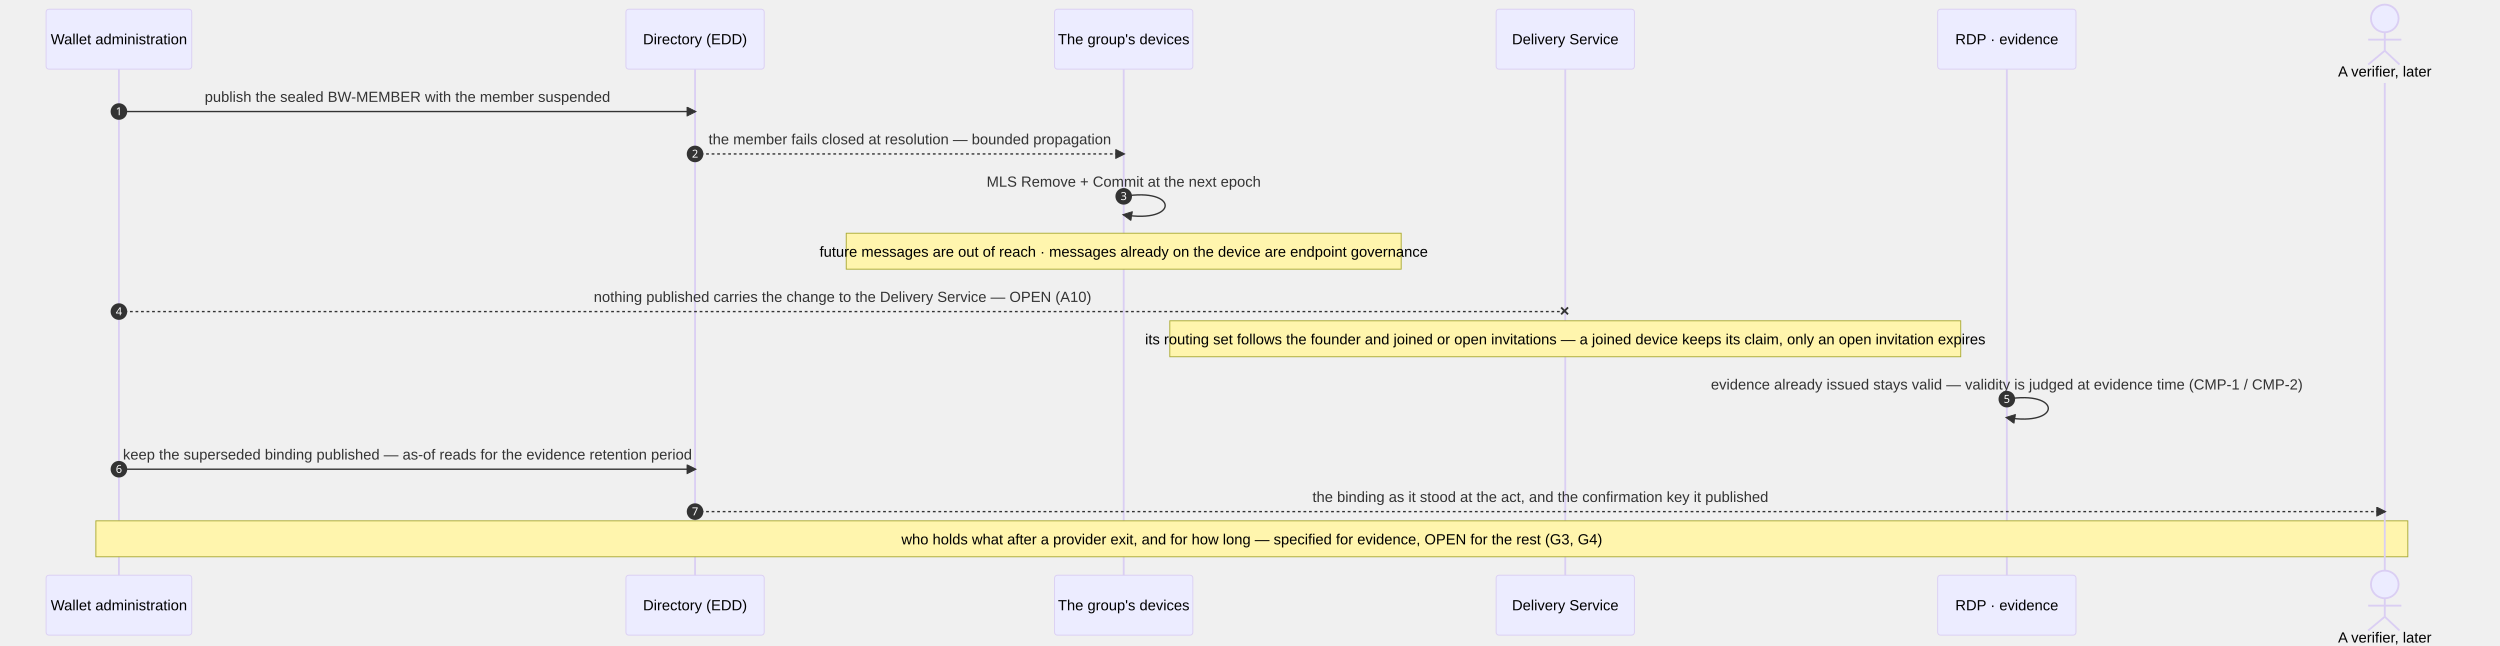
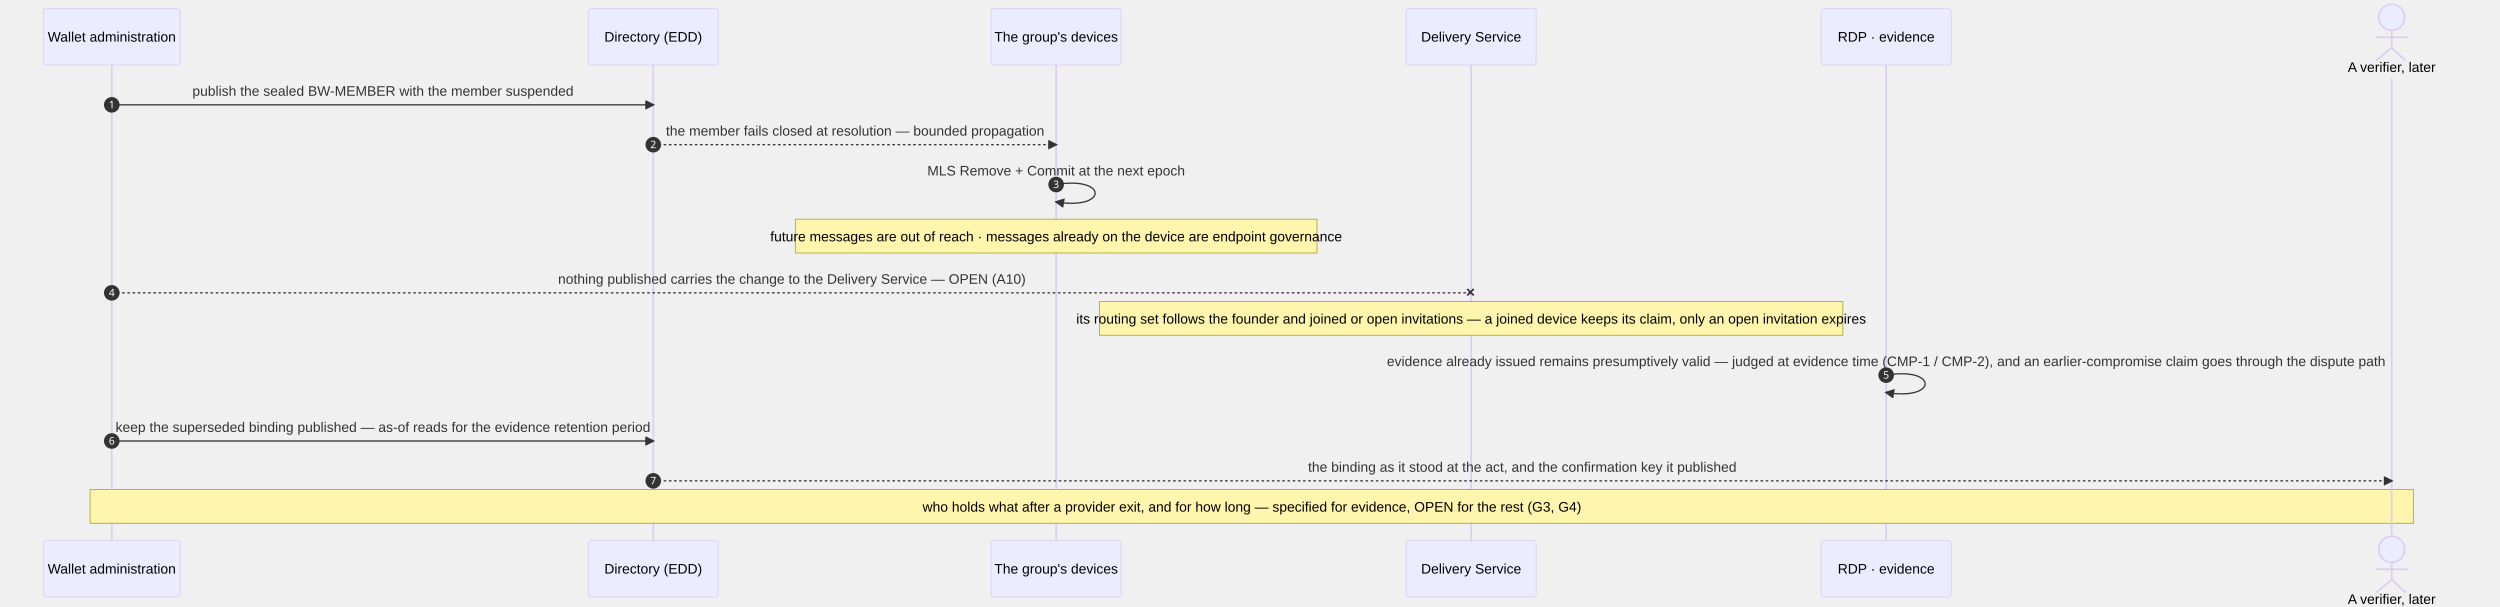
- <svg xmlns="http://www.w3.org/2000/svg" aria-roledescription="sequence" role="graphics-document document" viewBox="-50 -10 2712 700" style="max-width: 2712px; background-color: white;" width="100%" id="my-svg">
+ <svg xmlns="http://www.w3.org/2000/svg" aria-roledescription="sequence" role="graphics-document document" viewBox="-50 -10 2885.5 700" style="max-width: 2885.5px; background-color: white;" width="100%" id="my-svg">
  <g>
    <rect class="actor" ry="3" rx="3" height="65" width="150" stroke="#666" fill="#eaeaea" y="614" x="2052" />
    <text style="text-anchor: middle; font-size: 16px; font-weight: 400;" class="actor" alignment-baseline="central" dominant-baseline="central" y="646.5" x="2127">
      <tspan dy="0" x="2127">RDP · evidence</tspan>
    </text>
  </g>
  <g>
    <rect class="actor" ry="3" rx="3" height="65" width="150" stroke="#666" fill="#eaeaea" y="614" x="1573" />
    <text style="text-anchor: middle; font-size: 16px; font-weight: 400;" class="actor" alignment-baseline="central" dominant-baseline="central" y="646.5" x="1648">
      <tspan dy="0" x="1648">Delivery Service</tspan>
    </text>
  </g>
  <g>
    <rect class="actor" ry="3" rx="3" height="65" width="150" stroke="#666" fill="#eaeaea" y="614" x="1094" />
    <text style="text-anchor: middle; font-size: 16px; font-weight: 400;" class="actor" alignment-baseline="central" dominant-baseline="central" y="646.5" x="1169">
      <tspan dy="0" x="1169">The group's devices</tspan>
    </text>
  </g>
  <g>
    <rect class="actor" ry="3" rx="3" height="65" width="150" stroke="#666" fill="#eaeaea" y="614" x="629" />
    <text style="text-anchor: middle; font-size: 16px; font-weight: 400;" class="actor" alignment-baseline="central" dominant-baseline="central" y="646.5" x="704">
      <tspan dy="0" x="704">Directory (EDD)</tspan>
    </text>
  </g>
  <g>
    <rect class="actor" ry="3" rx="3" height="65" width="158" stroke="#666" fill="#eaeaea" y="614" x="0" />
    <text style="text-anchor: middle; font-size: 16px; font-weight: 400;" class="actor" alignment-baseline="central" dominant-baseline="central" y="646.5" x="79">
      <tspan dy="0" x="79">Wallet administration</tspan>
    </text>
  </g>
  <g>
    <line stroke="#999" stroke-width="0.5px" class="200" y2="614" x2="2127" y1="5" x1="2127" id="actor4" />
    <g id="root-4">
      <rect class="actor" ry="3" rx="3" height="65" width="150" stroke="#666" fill="#eaeaea" y="0" x="2052" />
      <text style="text-anchor: middle; font-size: 16px; font-weight: 400;" class="actor" alignment-baseline="central" dominant-baseline="central" y="32.5" x="2127">
        <tspan dy="0" x="2127">RDP · evidence</tspan>
      </text>
    </g>
  </g>
  <g>
    <line stroke="#999" stroke-width="0.5px" class="200" y2="614" x2="1648" y1="5" x1="1648" id="actor3" />
    <g id="root-3">
      <rect class="actor" ry="3" rx="3" height="65" width="150" stroke="#666" fill="#eaeaea" y="0" x="1573" />
      <text style="text-anchor: middle; font-size: 16px; font-weight: 400;" class="actor" alignment-baseline="central" dominant-baseline="central" y="32.5" x="1648">
        <tspan dy="0" x="1648">Delivery Service</tspan>
      </text>
    </g>
  </g>
  <g>
    <line stroke="#999" stroke-width="0.5px" class="200" y2="614" x2="1169" y1="5" x1="1169" id="actor2" />
    <g id="root-2">
      <rect class="actor" ry="3" rx="3" height="65" width="150" stroke="#666" fill="#eaeaea" y="0" x="1094" />
      <text style="text-anchor: middle; font-size: 16px; font-weight: 400;" class="actor" alignment-baseline="central" dominant-baseline="central" y="32.5" x="1169">
        <tspan dy="0" x="1169">The group's devices</tspan>
      </text>
    </g>
  </g>
  <g>
    <line stroke="#999" stroke-width="0.5px" class="200" y2="614" x2="704" y1="5" x1="704" id="actor1" />
    <g id="root-1">
      <rect class="actor" ry="3" rx="3" height="65" width="150" stroke="#666" fill="#eaeaea" y="0" x="629" />
      <text style="text-anchor: middle; font-size: 16px; font-weight: 400;" class="actor" alignment-baseline="central" dominant-baseline="central" y="32.5" x="704">
        <tspan dy="0" x="704">Directory (EDD)</tspan>
      </text>
    </g>
  </g>
  <g>
    <line stroke="#999" stroke-width="0.5px" class="200" y2="614" x2="79" y1="5" x1="79" id="actor0" />
    <g id="root-0">
      <rect class="actor" ry="3" rx="3" height="65" width="158" stroke="#666" fill="#eaeaea" y="0" x="0" />
      <text style="text-anchor: middle; font-size: 16px; font-weight: 400;" class="actor" alignment-baseline="central" dominant-baseline="central" y="32.5" x="79">
        <tspan dy="0" x="79">Wallet administration</tspan>
      </text>
    </g>
  </g>
  <style>#my-svg{font-family:"trebuchet ms",verdana,arial,sans-serif;font-size:16px;fill:#333;}#my-svg .error-icon{fill:#552222;}#my-svg .error-text{fill:#552222;stroke:#552222;}#my-svg .edge-thickness-normal{stroke-width:2px;}#my-svg .edge-thickness-thick{stroke-width:3.5px;}#my-svg .edge-pattern-solid{stroke-dasharray:0;}#my-svg .edge-pattern-dashed{stroke-dasharray:3;}#my-svg .edge-pattern-dotted{stroke-dasharray:2;}#my-svg .marker{fill:#333333;stroke:#333333;}#my-svg .marker.cross{stroke:#333333;}#my-svg svg{font-family:"trebuchet ms",verdana,arial,sans-serif;font-size:16px;}#my-svg .actor{stroke:hsl(259.626, 59.777%, 87.902%);fill:#ECECFF;}#my-svg text.actor&gt;tspan{fill:black;stroke:none;}#my-svg .actor-line{stroke:grey;}#my-svg .messageLine0{stroke-width:1.5;stroke-dasharray:none;stroke:#333;}#my-svg .messageLine1{stroke-width:1.5;stroke-dasharray:2,2;stroke:#333;}#my-svg #arrowhead path{fill:#333;stroke:#333;}#my-svg .sequenceNumber{fill:white;}#my-svg #sequencenumber{fill:#333;}#my-svg #crosshead path{fill:#333;stroke:#333;}#my-svg .messageText{fill:#333;stroke:none;}#my-svg .labelBox{stroke:hsl(259.626, 59.777%, 87.902%);fill:#ECECFF;}#my-svg .labelText,#my-svg .labelText&gt;tspan{fill:black;stroke:none;}#my-svg .loopText,#my-svg .loopText&gt;tspan{fill:black;stroke:none;}#my-svg .loopLine{stroke-width:2px;stroke-dasharray:2,2;stroke:hsl(259.626, 59.777%, 87.902%);fill:hsl(259.626, 59.777%, 87.902%);}#my-svg .note{stroke:#aaaa33;fill:#fff5ad;}#my-svg .noteText,#my-svg .noteText&gt;tspan{fill:black;stroke:none;}#my-svg .activation0{fill:#f4f4f4;stroke:#666;}#my-svg .activation1{fill:#f4f4f4;stroke:#666;}#my-svg .activation2{fill:#f4f4f4;stroke:#666;}#my-svg .actorPopupMenu{position:absolute;}#my-svg .actorPopupMenuPanel{position:absolute;fill:#ECECFF;box-shadow:0px 8px 16px 0px rgba(0,0,0,0.2);filter:drop-shadow(3px 5px 2px rgb(0 0 0 / 0.4));}#my-svg .actor-man line{stroke:hsl(259.626, 59.777%, 87.902%);fill:#ECECFF;}#my-svg .actor-man circle,#my-svg line{stroke:hsl(259.626, 59.777%, 87.902%);fill:#ECECFF;stroke-width:2px;}#my-svg :root{--mermaid-font-family:"trebuchet ms",verdana,arial,sans-serif;}</style>
  <g />
  <defs>
    <symbol height="24" width="24" id="computer">
      <path d="M2 2v13h20v-13h-20zm18 11h-16v-9h16v9zm-10.228 6l.466-1h3.524l.467 1h-4.457zm14.228 3h-24l2-6h2.104l-1.33 4h18.45l-1.297-4h2.073l2 6zm-5-10h-14v-7h14v7z" transform="scale(.5)" />
    </symbol>
  </defs>
  <defs>
    <symbol clip-rule="evenodd" fill-rule="evenodd" id="database">
      <path d="M12.258.001l.256.004.255.005.253.008.251.01.249.012.247.015.246.016.242.019.241.02.239.023.236.024.233.027.231.028.229.031.225.032.223.034.22.036.217.038.214.04.211.041.208.043.205.045.201.046.198.048.194.05.191.051.187.053.183.054.18.056.175.057.172.059.168.06.163.061.16.063.155.064.15.066.074.033.073.033.071.034.07.034.069.035.068.035.067.035.066.035.064.036.064.036.062.036.06.036.06.037.058.037.058.037.055.038.055.038.053.038.052.038.051.039.05.039.048.039.047.039.045.04.044.04.043.04.041.04.04.041.039.041.037.041.036.041.034.041.033.042.032.042.03.042.029.042.027.042.026.043.024.043.023.043.021.043.02.043.018.044.017.043.015.044.013.044.012.044.011.045.009.044.007.045.006.045.004.045.002.045.001.045v17l-.001.045-.002.045-.004.045-.006.045-.007.045-.009.044-.011.045-.012.044-.013.044-.015.044-.017.043-.018.044-.02.043-.021.043-.023.043-.024.043-.026.043-.027.042-.029.042-.03.042-.032.042-.033.042-.034.041-.036.041-.037.041-.039.041-.04.041-.041.04-.043.04-.044.04-.045.04-.047.039-.048.039-.05.039-.051.039-.052.038-.053.038-.055.038-.055.038-.058.037-.058.037-.06.037-.06.036-.062.036-.064.036-.064.036-.066.035-.067.035-.068.035-.069.035-.07.034-.071.034-.073.033-.074.033-.15.066-.155.064-.16.063-.163.061-.168.06-.172.059-.175.057-.18.056-.183.054-.187.053-.191.051-.194.05-.198.048-.201.046-.205.045-.208.043-.211.041-.214.04-.217.038-.22.036-.223.034-.225.032-.229.031-.231.028-.233.027-.236.024-.239.023-.241.02-.242.019-.246.016-.247.015-.249.012-.251.01-.253.008-.255.005-.256.004-.258.001-.258-.001-.256-.004-.255-.005-.253-.008-.251-.01-.249-.012-.247-.015-.245-.016-.243-.019-.241-.02-.238-.023-.236-.024-.234-.027-.231-.028-.228-.031-.226-.032-.223-.034-.22-.036-.217-.038-.214-.04-.211-.041-.208-.043-.204-.045-.201-.046-.198-.048-.195-.05-.19-.051-.187-.053-.184-.054-.179-.056-.176-.057-.172-.059-.167-.06-.164-.061-.159-.063-.155-.064-.151-.066-.074-.033-.072-.033-.072-.034-.07-.034-.069-.035-.068-.035-.067-.035-.066-.035-.064-.036-.063-.036-.062-.036-.061-.036-.06-.037-.058-.037-.057-.037-.056-.038-.055-.038-.053-.038-.052-.038-.051-.039-.049-.039-.049-.039-.046-.039-.046-.04-.044-.04-.043-.04-.041-.04-.04-.041-.039-.041-.037-.041-.036-.041-.034-.041-.033-.042-.032-.042-.03-.042-.029-.042-.027-.042-.026-.043-.024-.043-.023-.043-.021-.043-.02-.043-.018-.044-.017-.043-.015-.044-.013-.044-.012-.044-.011-.045-.009-.044-.007-.045-.006-.045-.004-.045-.002-.045-.001-.045v-17l.001-.045.002-.045.004-.045.006-.045.007-.045.009-.044.011-.045.012-.044.013-.044.015-.044.017-.043.018-.044.02-.043.021-.043.023-.043.024-.043.026-.043.027-.042.029-.042.03-.042.032-.042.033-.042.034-.041.036-.041.037-.041.039-.041.04-.041.041-.04.043-.04.044-.04.046-.04.046-.039.049-.039.049-.039.051-.039.052-.038.053-.038.055-.038.056-.038.057-.037.058-.037.06-.037.061-.036.062-.036.063-.036.064-.036.066-.035.067-.035.068-.035.069-.035.07-.034.072-.034.072-.033.074-.033.151-.066.155-.064.159-.063.164-.061.167-.06.172-.059.176-.057.179-.056.184-.054.187-.053.19-.051.195-.05.198-.048.201-.046.204-.045.208-.043.211-.041.214-.04.217-.038.22-.036.223-.034.226-.032.228-.031.231-.028.234-.027.236-.024.238-.023.241-.02.243-.019.245-.016.247-.015.249-.012.251-.01.253-.008.255-.005.256-.004.258-.001.258.001zm-9.258 20.499v.01l.001.021.003.021.004.022.005.021.006.022.007.022.009.023.01.022.011.023.012.023.013.023.015.023.016.024.017.023.018.024.019.024.021.024.022.025.023.024.024.025.052.049.056.05.061.051.066.051.07.051.075.051.079.052.084.052.088.052.092.052.097.052.102.051.105.052.11.052.114.051.119.051.123.051.127.05.131.05.135.05.139.048.144.049.147.047.152.047.155.047.16.045.163.045.167.043.171.043.176.041.178.041.183.039.187.039.19.037.194.035.197.035.202.033.204.031.209.03.212.029.216.027.219.025.222.024.226.021.23.02.233.018.236.016.24.015.243.012.246.01.249.008.253.005.256.004.259.001.26-.001.257-.004.254-.005.25-.008.247-.011.244-.012.241-.014.237-.016.233-.018.231-.021.226-.021.224-.024.22-.026.216-.027.212-.028.21-.031.205-.031.202-.034.198-.034.194-.036.191-.037.187-.039.183-.04.179-.04.175-.042.172-.043.168-.044.163-.045.16-.046.155-.046.152-.047.148-.048.143-.049.139-.049.136-.05.131-.05.126-.05.123-.051.118-.052.114-.051.11-.052.106-.052.101-.052.096-.052.092-.052.088-.053.083-.051.079-.052.074-.052.07-.051.065-.051.06-.051.056-.05.051-.05.023-.024.023-.025.021-.024.02-.024.019-.024.018-.024.017-.024.015-.023.014-.024.013-.023.012-.023.01-.023.01-.022.008-.022.006-.022.006-.022.004-.022.004-.021.001-.021.001-.021v-4.127l-.077.055-.08.053-.083.054-.085.053-.087.052-.09.052-.093.051-.095.05-.097.05-.1.049-.102.049-.105.048-.106.047-.109.047-.111.046-.114.045-.115.045-.118.044-.12.043-.122.042-.124.042-.126.041-.128.04-.13.04-.132.038-.134.038-.135.037-.138.037-.139.035-.142.035-.143.034-.144.033-.147.032-.148.031-.15.03-.151.03-.153.029-.154.027-.156.027-.158.026-.159.025-.161.024-.162.023-.163.022-.165.021-.166.02-.167.019-.169.018-.169.017-.171.016-.173.015-.173.014-.175.013-.175.012-.177.011-.178.01-.179.008-.179.008-.181.006-.182.005-.182.004-.184.003-.184.002h-.37l-.184-.002-.184-.003-.182-.004-.182-.005-.181-.006-.179-.008-.179-.008-.178-.01-.176-.011-.176-.012-.175-.013-.173-.014-.172-.015-.171-.016-.17-.017-.169-.018-.167-.019-.166-.02-.165-.021-.163-.022-.162-.023-.161-.024-.159-.025-.157-.026-.156-.027-.155-.027-.153-.029-.151-.03-.15-.03-.148-.031-.146-.032-.145-.033-.143-.034-.141-.035-.14-.035-.137-.037-.136-.037-.134-.038-.132-.038-.13-.04-.128-.04-.126-.041-.124-.042-.122-.042-.12-.044-.117-.043-.116-.045-.113-.045-.112-.046-.109-.047-.106-.047-.105-.048-.102-.049-.1-.049-.097-.05-.095-.05-.093-.052-.09-.051-.087-.052-.085-.053-.083-.054-.08-.054-.077-.054v4.127zm0-5.654v.011l.001.021.003.021.004.021.005.022.006.022.007.022.009.022.01.022.011.023.012.023.013.023.015.024.016.023.017.024.018.024.019.024.021.024.022.024.023.025.024.024.052.05.056.05.061.05.066.051.07.051.075.052.079.051.084.052.088.052.092.052.097.052.102.052.105.052.11.051.114.051.119.052.123.05.127.051.131.05.135.049.139.049.144.048.147.048.152.047.155.046.16.045.163.045.167.044.171.042.176.042.178.04.183.04.187.038.19.037.194.036.197.034.202.033.204.032.209.03.212.028.216.027.219.025.222.024.226.022.23.02.233.018.236.016.24.014.243.012.246.01.249.008.253.006.256.003.259.001.26-.001.257-.003.254-.006.25-.008.247-.01.244-.012.241-.015.237-.016.233-.018.231-.02.226-.022.224-.024.22-.025.216-.027.212-.029.21-.03.205-.032.202-.033.198-.035.194-.036.191-.037.187-.039.183-.039.179-.041.175-.042.172-.043.168-.044.163-.045.16-.045.155-.047.152-.047.148-.048.143-.048.139-.05.136-.049.131-.05.126-.051.123-.051.118-.051.114-.052.11-.052.106-.052.101-.052.096-.052.092-.052.088-.052.083-.052.079-.052.074-.051.07-.052.065-.051.06-.05.056-.051.051-.049.023-.025.023-.024.021-.025.02-.024.019-.024.018-.024.017-.024.015-.023.014-.023.013-.024.012-.022.01-.023.01-.023.008-.022.006-.022.006-.022.004-.021.004-.022.001-.021.001-.021v-4.139l-.077.054-.08.054-.083.054-.085.052-.087.053-.09.051-.093.051-.095.051-.097.05-.1.049-.102.049-.105.048-.106.047-.109.047-.111.046-.114.045-.115.044-.118.044-.12.044-.122.042-.124.042-.126.041-.128.04-.13.039-.132.039-.134.038-.135.037-.138.036-.139.036-.142.035-.143.033-.144.033-.147.033-.148.031-.15.03-.151.03-.153.028-.154.028-.156.027-.158.026-.159.025-.161.024-.162.023-.163.022-.165.021-.166.02-.167.019-.169.018-.169.017-.171.016-.173.015-.173.014-.175.013-.175.012-.177.011-.178.009-.179.009-.179.007-.181.007-.182.005-.182.004-.184.003-.184.002h-.37l-.184-.002-.184-.003-.182-.004-.182-.005-.181-.007-.179-.007-.179-.009-.178-.009-.176-.011-.176-.012-.175-.013-.173-.014-.172-.015-.171-.016-.17-.017-.169-.018-.167-.019-.166-.02-.165-.021-.163-.022-.162-.023-.161-.024-.159-.025-.157-.026-.156-.027-.155-.028-.153-.028-.151-.03-.15-.03-.148-.031-.146-.033-.145-.033-.143-.033-.141-.035-.14-.036-.137-.036-.136-.037-.134-.038-.132-.039-.13-.039-.128-.04-.126-.041-.124-.042-.122-.043-.12-.043-.117-.044-.116-.044-.113-.046-.112-.046-.109-.046-.106-.047-.105-.048-.102-.049-.1-.049-.097-.05-.095-.051-.093-.051-.09-.051-.087-.053-.085-.052-.083-.054-.08-.054-.077-.054v4.139zm0-5.666v.011l.001.02.003.022.004.021.005.022.006.021.007.022.009.023.01.022.011.023.012.023.013.023.015.023.016.024.017.024.018.023.019.024.021.025.022.024.023.024.024.025.052.05.056.05.061.05.066.051.07.051.075.052.079.051.084.052.088.052.092.052.097.052.102.052.105.051.11.052.114.051.119.051.123.051.127.05.131.05.135.05.139.049.144.048.147.048.152.047.155.046.16.045.163.045.167.043.171.043.176.042.178.04.183.04.187.038.19.037.194.036.197.034.202.033.204.032.209.03.212.028.216.027.219.025.222.024.226.021.23.02.233.018.236.017.24.014.243.012.246.01.249.008.253.006.256.003.259.001.26-.001.257-.003.254-.006.25-.008.247-.01.244-.013.241-.014.237-.016.233-.018.231-.02.226-.022.224-.024.22-.025.216-.027.212-.029.21-.03.205-.032.202-.033.198-.035.194-.036.191-.037.187-.039.183-.039.179-.041.175-.042.172-.043.168-.044.163-.045.16-.045.155-.047.152-.047.148-.048.143-.049.139-.049.136-.049.131-.051.126-.05.123-.051.118-.052.114-.051.11-.052.106-.052.101-.052.096-.052.092-.052.088-.052.083-.052.079-.052.074-.052.07-.051.065-.051.06-.051.056-.05.051-.049.023-.025.023-.025.021-.024.02-.024.019-.024.018-.024.017-.024.015-.023.014-.024.013-.023.012-.023.01-.022.01-.023.008-.022.006-.022.006-.022.004-.022.004-.021.001-.021.001-.021v-4.153l-.077.054-.08.054-.083.053-.085.053-.087.053-.09.051-.093.051-.095.051-.097.05-.1.049-.102.048-.105.048-.106.048-.109.046-.111.046-.114.046-.115.044-.118.044-.12.043-.122.043-.124.042-.126.041-.128.04-.13.039-.132.039-.134.038-.135.037-.138.036-.139.036-.142.034-.143.034-.144.033-.147.032-.148.032-.15.03-.151.03-.153.028-.154.028-.156.027-.158.026-.159.024-.161.024-.162.023-.163.023-.165.021-.166.02-.167.019-.169.018-.169.017-.171.016-.173.015-.173.014-.175.013-.175.012-.177.01-.178.01-.179.009-.179.007-.181.006-.182.006-.182.004-.184.003-.184.001-.185.001-.185-.001-.184-.001-.184-.003-.182-.004-.182-.006-.181-.006-.179-.007-.179-.009-.178-.01-.176-.01-.176-.012-.175-.013-.173-.014-.172-.015-.171-.016-.17-.017-.169-.018-.167-.019-.166-.02-.165-.021-.163-.023-.162-.023-.161-.024-.159-.024-.157-.026-.156-.027-.155-.028-.153-.028-.151-.03-.15-.03-.148-.032-.146-.032-.145-.033-.143-.034-.141-.034-.14-.036-.137-.036-.136-.037-.134-.038-.132-.039-.13-.039-.128-.041-.126-.041-.124-.041-.122-.043-.12-.043-.117-.044-.116-.044-.113-.046-.112-.046-.109-.046-.106-.048-.105-.048-.102-.048-.1-.05-.097-.049-.095-.051-.093-.051-.09-.052-.087-.052-.085-.053-.083-.053-.08-.054-.077-.054v4.153zm8.74-8.179l-.257.004-.254.005-.25.008-.247.011-.244.012-.241.014-.237.016-.233.018-.231.021-.226.022-.224.023-.22.026-.216.027-.212.028-.21.031-.205.032-.202.033-.198.034-.194.036-.191.038-.187.038-.183.04-.179.041-.175.042-.172.043-.168.043-.163.045-.16.046-.155.046-.152.048-.148.048-.143.048-.139.049-.136.05-.131.05-.126.051-.123.051-.118.051-.114.052-.11.052-.106.052-.101.052-.096.052-.092.052-.088.052-.083.052-.079.052-.074.051-.07.052-.065.051-.06.05-.056.05-.051.05-.023.025-.023.024-.021.024-.02.025-.019.024-.018.024-.017.023-.015.024-.014.023-.013.023-.012.023-.01.023-.01.022-.008.022-.006.023-.006.021-.004.022-.004.021-.001.021-.001.021.001.021.001.021.004.021.004.022.006.021.006.023.008.022.01.022.01.023.012.023.013.023.014.023.015.024.017.023.018.024.019.024.02.025.021.024.023.024.023.025.051.05.056.05.06.05.065.051.07.052.074.051.079.052.083.052.088.052.092.052.096.052.101.052.106.052.11.052.114.052.118.051.123.051.126.051.131.05.136.05.139.049.143.048.148.048.152.048.155.046.16.046.163.045.168.043.172.043.175.042.179.041.183.04.187.038.191.038.194.036.198.034.202.033.205.032.21.031.212.028.216.027.22.026.224.023.226.022.231.021.233.018.237.016.241.014.244.012.247.011.25.008.254.005.257.004.26.001.26-.001.257-.004.254-.005.25-.008.247-.011.244-.012.241-.014.237-.016.233-.018.231-.021.226-.022.224-.023.22-.026.216-.027.212-.028.21-.031.205-.032.202-.033.198-.034.194-.036.191-.038.187-.038.183-.04.179-.041.175-.042.172-.043.168-.043.163-.045.16-.046.155-.046.152-.048.148-.048.143-.048.139-.049.136-.05.131-.05.126-.051.123-.051.118-.051.114-.052.11-.052.106-.052.101-.052.096-.052.092-.052.088-.052.083-.052.079-.052.074-.051.07-.052.065-.051.06-.05.056-.05.051-.05.023-.025.023-.024.021-.024.02-.025.019-.024.018-.024.017-.023.015-.024.014-.023.013-.023.012-.023.01-.023.01-.022.008-.022.006-.023.006-.021.004-.022.004-.021.001-.021.001-.021-.001-.021-.001-.021-.004-.021-.004-.022-.006-.021-.006-.023-.008-.022-.01-.022-.01-.023-.012-.023-.013-.023-.014-.023-.015-.024-.017-.023-.018-.024-.019-.024-.02-.025-.021-.024-.023-.024-.023-.025-.051-.05-.056-.05-.06-.05-.065-.051-.07-.052-.074-.051-.079-.052-.083-.052-.088-.052-.092-.052-.096-.052-.101-.052-.106-.052-.11-.052-.114-.052-.118-.051-.123-.051-.126-.051-.131-.05-.136-.05-.139-.049-.143-.048-.148-.048-.152-.048-.155-.046-.16-.046-.163-.045-.168-.043-.172-.043-.175-.042-.179-.041-.183-.04-.187-.038-.191-.038-.194-.036-.198-.034-.202-.033-.205-.032-.21-.031-.212-.028-.216-.027-.22-.026-.224-.023-.226-.022-.231-.021-.233-.018-.237-.016-.241-.014-.244-.012-.247-.011-.25-.008-.254-.005-.257-.004-.26-.001-.26.001z" transform="scale(.5)" />
    </symbol>
  </defs>
  <defs>
    <symbol height="24" width="24" id="clock">
      <path d="M12 2c5.514 0 10 4.486 10 10s-4.486 10-10 10-10-4.486-10-10 4.486-10 10-10zm0-2c-6.627 0-12 5.373-12 12s5.373 12 12 12 12-5.373 12-12-5.373-12-12-12zm5.848 12.459c.202.038.202.333.001.372-1.907.361-6.045 1.111-6.547 1.111-.719 0-1.301-.582-1.301-1.301 0-.512.77-5.447 1.125-7.445.034-.192.312-.181.343.014l.985 6.238 5.394 1.011z" transform="scale(.5)" />
    </symbol>
  </defs>
  <defs>
    <marker orient="auto" markerHeight="12" markerWidth="12" markerUnits="userSpaceOnUse" refY="5" refX="9" id="arrowhead">
      <path d="M 0 0 L 10 5 L 0 10 z" />
    </marker>
  </defs>
  <defs>
    <marker refY="5" refX="4" orient="auto" markerHeight="8" markerWidth="15" id="crosshead">
      <path style="stroke-dasharray: 0, 0;" d="M 1,2 L 6,7 M 6,2 L 1,7" stroke-width="1pt" stroke="#000000" fill="none" />
    </marker>
  </defs>
  <defs>
    <marker orient="auto" markerHeight="28" markerWidth="20" refY="7" refX="18" id="filled-head">
      <path d="M 18,7 L9,13 L14,7 L9,1 Z" />
    </marker>
  </defs>
  <defs>
    <marker orient="auto" markerHeight="40" markerWidth="60" refY="15" refX="15" id="sequencenumber">
      <circle r="6" cy="15" cx="15" />
    </marker>
  </defs>
  <g>
    <rect class="note" ry="0" rx="0" height="39" width="602" stroke="#666" fill="#EDF2AE" y="243" x="868" />
    <text style="font-size: 16px; font-weight: 400;" dy="1em" class="noteText" alignment-baseline="middle" dominant-baseline="middle" text-anchor="middle" y="248" x="1169">
      <tspan x="1169">future messages are out of reach · messages already on the device are endpoint governance</tspan>
    </text>
  </g>
  <g>
    <rect class="note" ry="0" rx="0" height="39" width="858" stroke="#666" fill="#EDF2AE" y="338" x="1219" />
    <text style="font-size: 16px; font-weight: 400;" dy="1em" class="noteText" alignment-baseline="middle" dominant-baseline="middle" text-anchor="middle" y="343" x="1648">
      <tspan x="1648">its routing set follows the founder and joined or open invitations — a joined device keeps its claim, only an open invitation expires</tspan>
    </text>
  </g>
  <g>
-     <rect class="note" ry="0" rx="0" height="39" width="2508" stroke="#666" fill="#EDF2AE" y="555" x="54" />
-     <text style="font-size: 16px; font-weight: 400;" dy="1em" class="noteText" alignment-baseline="middle" dominant-baseline="middle" text-anchor="middle" y="560" x="1308">
-       <tspan x="1308">who holds what after a provider exit, and for how long — specified for evidence, OPEN for the rest (G3, G4)</tspan>
+     <rect class="note" ry="0" rx="0" height="39" width="2681.5" stroke="#666" fill="#EDF2AE" y="555" x="54" />
+     <text style="font-size: 16px; font-weight: 400;" dy="1em" class="noteText" alignment-baseline="middle" dominant-baseline="middle" text-anchor="middle" y="560" x="1395">
+       <tspan x="1395">who holds what after a provider exit, and for how long — specified for evidence, OPEN for the rest (G3, G4)</tspan>
    </text>
  </g>
-   <line stroke="#999" stroke-width="0.5px" class="200" y2="614" x2="2537" y1="80" x1="2537" id="actor5" />
+   <line stroke="#999" stroke-width="0.5px" class="200" y2="614" x2="2710.5" y1="80" x1="2710.5" id="actor5" />
  <g class="actor-man">
-     <line y2="45" x2="2537" y1="25" x1="2537" id="actor-man-torso5" />
-     <line y2="33" x2="2555" y1="33" x1="2519" id="actor-man-arms5" />
-     <line y2="45" x2="2537" y1="60" x1="2519" />
-     <line y2="60" x2="2553" y1="45" x1="2537" />
-     <circle height="65" width="150" r="15" cy="10" cx="2537" />
-     <text style="text-anchor: middle; font-size: 16px; font-weight: 400;" class="actor" alignment-baseline="central" dominant-baseline="central" y="67.5" x="2537">
-       <tspan dy="0" x="2537">A verifier, later</tspan>
+     <line y2="45" x2="2710.5" y1="25" x1="2710.5" id="actor-man-torso5" />
+     <line y2="33" x2="2728.5" y1="33" x1="2692.5" id="actor-man-arms5" />
+     <line y2="45" x2="2710.5" y1="60" x1="2692.5" />
+     <line y2="60" x2="2726.5" y1="45" x1="2710.5" />
+     <circle height="65" width="150" r="15" cy="10" cx="2710.5" />
+     <text style="text-anchor: middle; font-size: 16px; font-weight: 400;" class="actor" alignment-baseline="central" dominant-baseline="central" y="67.5" x="2710.5">
+       <tspan dy="0" x="2710.5">A verifier, later</tspan>
    </text>
  </g>
  <text style="font-size: 16px; font-weight: 400;" dy="1em" class="messageText" alignment-baseline="middle" dominant-baseline="middle" text-anchor="middle" y="80" x="392">publish the sealed BW-MEMBER with the member suspended</text>
  <line style="fill: none;" marker-start="url(#sequencenumber)" marker-end="url(#arrowhead)" stroke="none" stroke-width="2" class="messageLine0" y2="111" x2="704" y1="111" x1="79" />
  <text class="sequenceNumber" text-anchor="middle" font-size="12px" font-family="sans-serif" y="115" x="79">1</text>
  <text style="font-size: 16px; font-weight: 400;" dy="1em" class="messageText" alignment-baseline="middle" dominant-baseline="middle" text-anchor="middle" y="126" x="937">the member fails closed at resolution — bounded propagation</text>
  <line style="stroke-dasharray: 3, 3; fill: none;" marker-start="url(#sequencenumber)" marker-end="url(#arrowhead)" stroke="none" stroke-width="2" class="messageLine1" y2="157" x2="1169" y1="157" x1="704" />
  <text class="sequenceNumber" text-anchor="middle" font-size="12px" font-family="sans-serif" y="161" x="704">2</text>
  <text style="font-size: 16px; font-weight: 400;" dy="1em" class="messageText" alignment-baseline="middle" dominant-baseline="middle" text-anchor="middle" y="172" x="1169">MLS Remove + Commit at the next epoch</text>
  <path style="fill: none;" marker-start="url(#sequencenumber)" marker-end="url(#arrowhead)" stroke="none" stroke-width="2" class="messageLine0" d="M 1169,203 C 1229,193 1229,233 1169,223" />
  <text class="sequenceNumber" text-anchor="middle" font-size="12px" font-family="sans-serif" y="207" x="1169">3</text>
  <text style="font-size: 16px; font-weight: 400;" dy="1em" class="messageText" alignment-baseline="middle" dominant-baseline="middle" text-anchor="middle" y="297" x="864">nothing published carries the change to the Delivery Service — OPEN (A10)</text>
  <line style="stroke-dasharray: 3, 3; fill: none;" marker-start="url(#sequencenumber)" marker-end="url(#crosshead)" stroke="none" stroke-width="2" class="messageLine1" y2="328" x2="1648" y1="328" x1="79" />
  <text class="sequenceNumber" text-anchor="middle" font-size="12px" font-family="sans-serif" y="332" x="79">4</text>
-   <text style="font-size: 16px; font-weight: 400;" dy="1em" class="messageText" alignment-baseline="middle" dominant-baseline="middle" text-anchor="middle" y="392" x="2127">evidence already issued stays valid — validity is judged at evidence time (CMP-1 / CMP-2)</text>
+   <text style="font-size: 16px; font-weight: 400;" dy="1em" class="messageText" alignment-baseline="middle" dominant-baseline="middle" text-anchor="middle" y="392" x="2127">evidence already issued remains presumptively valid — judged at evidence time (CMP-1 / CMP-2), and an earlier-compromise claim goes through the dispute path</text>
  <path style="fill: none;" marker-start="url(#sequencenumber)" marker-end="url(#arrowhead)" stroke="none" stroke-width="2" class="messageLine0" d="M 2127,423 C 2187,413 2187,453 2127,443" />
  <text class="sequenceNumber" text-anchor="middle" font-size="12px" font-family="sans-serif" y="427" x="2127">5</text>
  <text style="font-size: 16px; font-weight: 400;" dy="1em" class="messageText" alignment-baseline="middle" dominant-baseline="middle" text-anchor="middle" y="468" x="392">keep the superseded binding published — as-of reads for the evidence retention period</text>
  <line style="fill: none;" marker-start="url(#sequencenumber)" marker-end="url(#arrowhead)" stroke="none" stroke-width="2" class="messageLine0" y2="499" x2="704" y1="499" x1="79" />
  <text class="sequenceNumber" text-anchor="middle" font-size="12px" font-family="sans-serif" y="503" x="79">6</text>
-   <text style="font-size: 16px; font-weight: 400;" dy="1em" class="messageText" alignment-baseline="middle" dominant-baseline="middle" text-anchor="middle" y="514" x="1621">the binding as it stood at the act, and the confirmation key it published</text>
-   <line style="stroke-dasharray: 3, 3; fill: none;" marker-start="url(#sequencenumber)" marker-end="url(#arrowhead)" stroke="none" stroke-width="2" class="messageLine1" y2="545" x2="2537" y1="545" x1="704" />
+   <text style="font-size: 16px; font-weight: 400;" dy="1em" class="messageText" alignment-baseline="middle" dominant-baseline="middle" text-anchor="middle" y="514" x="1707">the binding as it stood at the act, and the confirmation key it published</text>
+   <line style="stroke-dasharray: 3, 3; fill: none;" marker-start="url(#sequencenumber)" marker-end="url(#arrowhead)" stroke="none" stroke-width="2" class="messageLine1" y2="545" x2="2710.5" y1="545" x1="704" />
  <text class="sequenceNumber" text-anchor="middle" font-size="12px" font-family="sans-serif" y="549" x="704">7</text>
  <g class="actor-man">
-     <line y2="659" x2="2537" y1="639" x1="2537" id="actor-man-torso5" />
-     <line y2="647" x2="2555" y1="647" x1="2519" id="actor-man-arms5" />
-     <line y2="659" x2="2537" y1="674" x1="2519" />
-     <line y2="674" x2="2553" y1="659" x1="2537" />
-     <circle height="65" width="150" r="15" cy="624" cx="2537" />
-     <text style="text-anchor: middle; font-size: 16px; font-weight: 400;" class="actor" alignment-baseline="central" dominant-baseline="central" y="681.5" x="2537">
-       <tspan dy="0" x="2537">A verifier, later</tspan>
+     <line y2="659" x2="2710.5" y1="639" x1="2710.5" id="actor-man-torso5" />
+     <line y2="647" x2="2728.5" y1="647" x1="2692.5" id="actor-man-arms5" />
+     <line y2="659" x2="2710.5" y1="674" x1="2692.5" />
+     <line y2="674" x2="2726.5" y1="659" x1="2710.5" />
+     <circle height="65" width="150" r="15" cy="624" cx="2710.5" />
+     <text style="text-anchor: middle; font-size: 16px; font-weight: 400;" class="actor" alignment-baseline="central" dominant-baseline="central" y="681.5" x="2710.5">
+       <tspan dy="0" x="2710.5">A verifier, later</tspan>
    </text>
  </g>
</svg>
